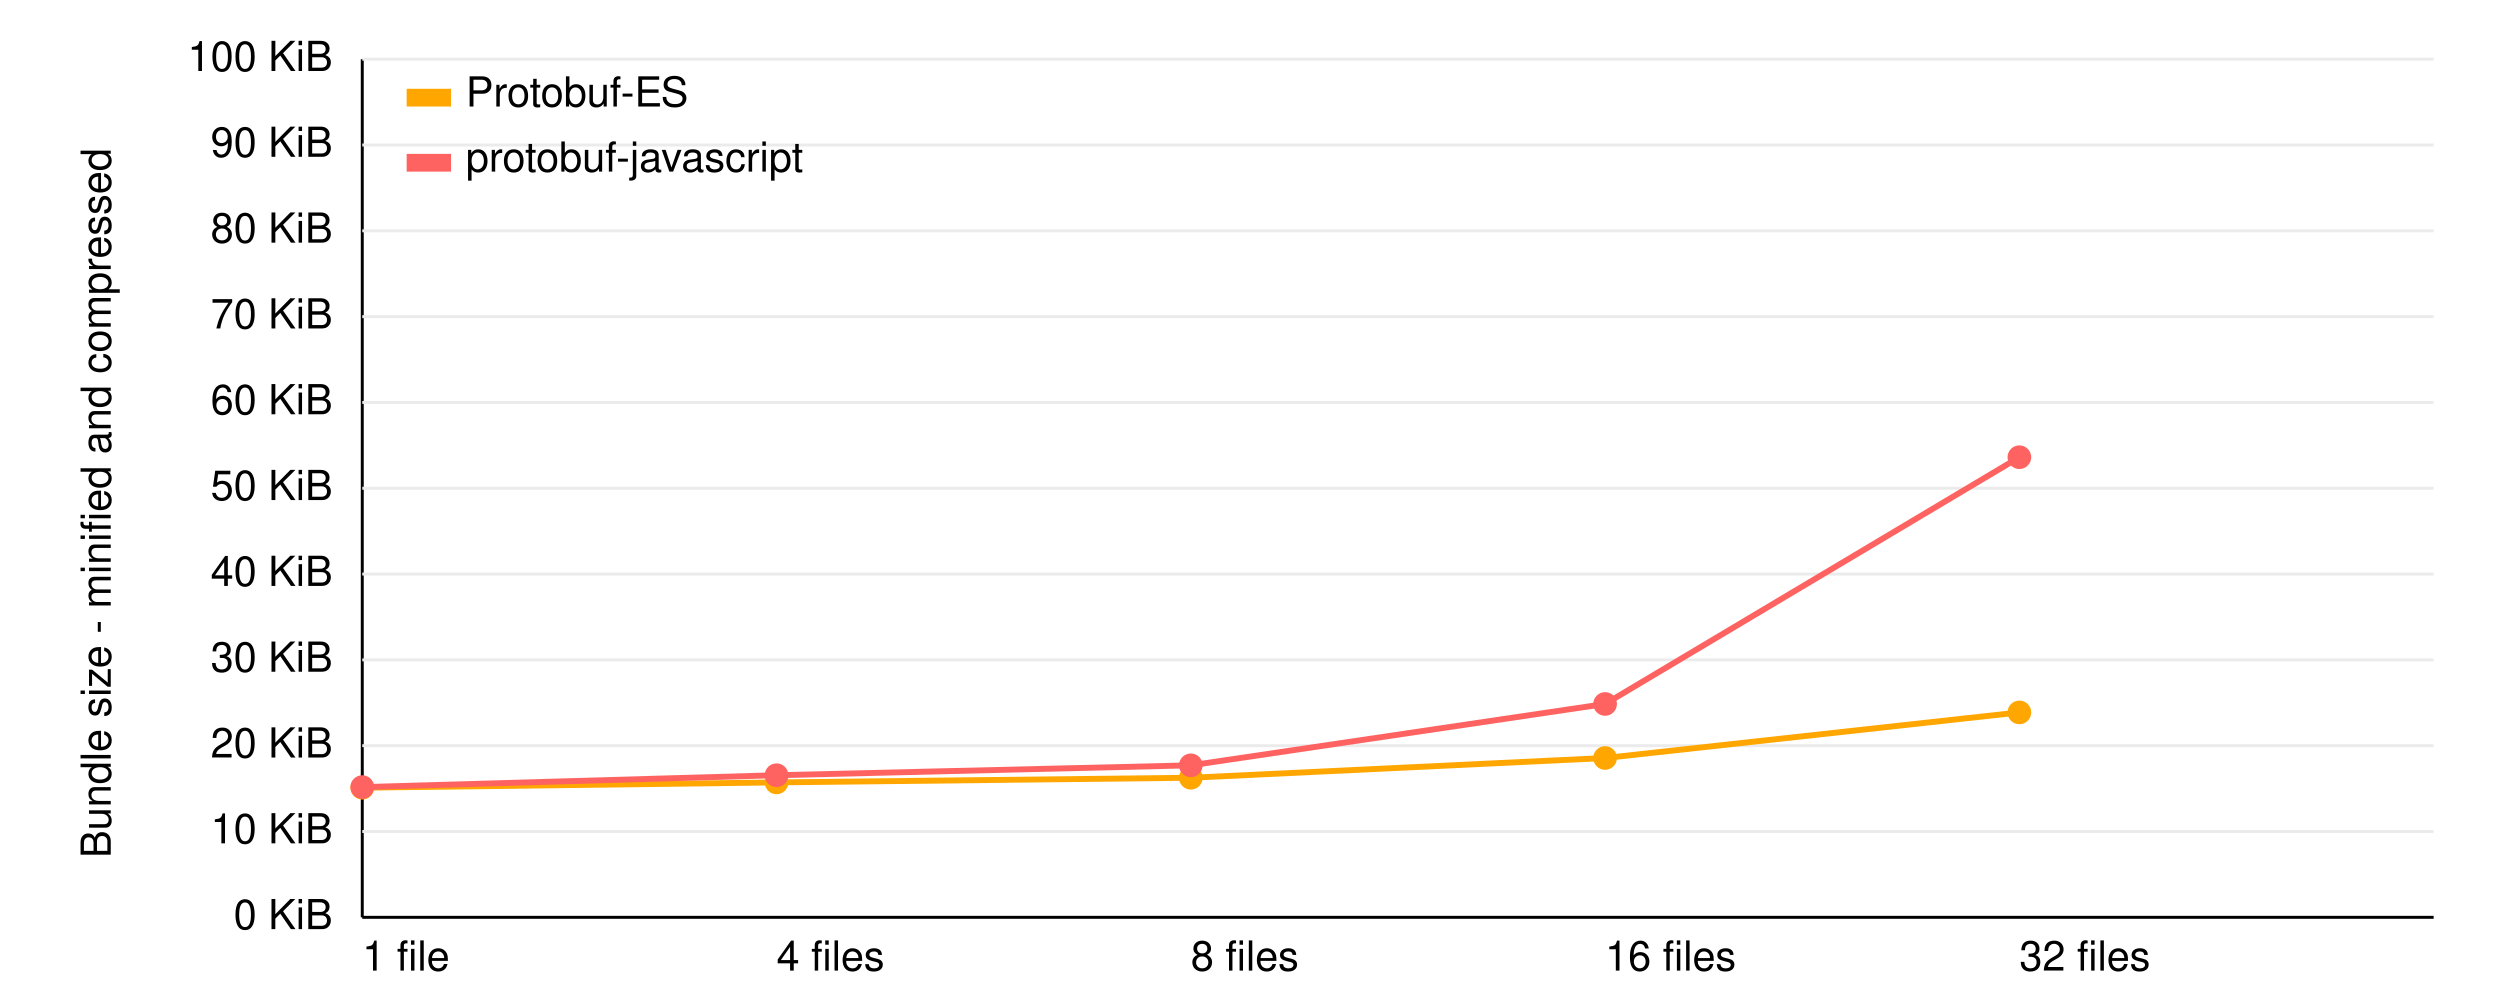
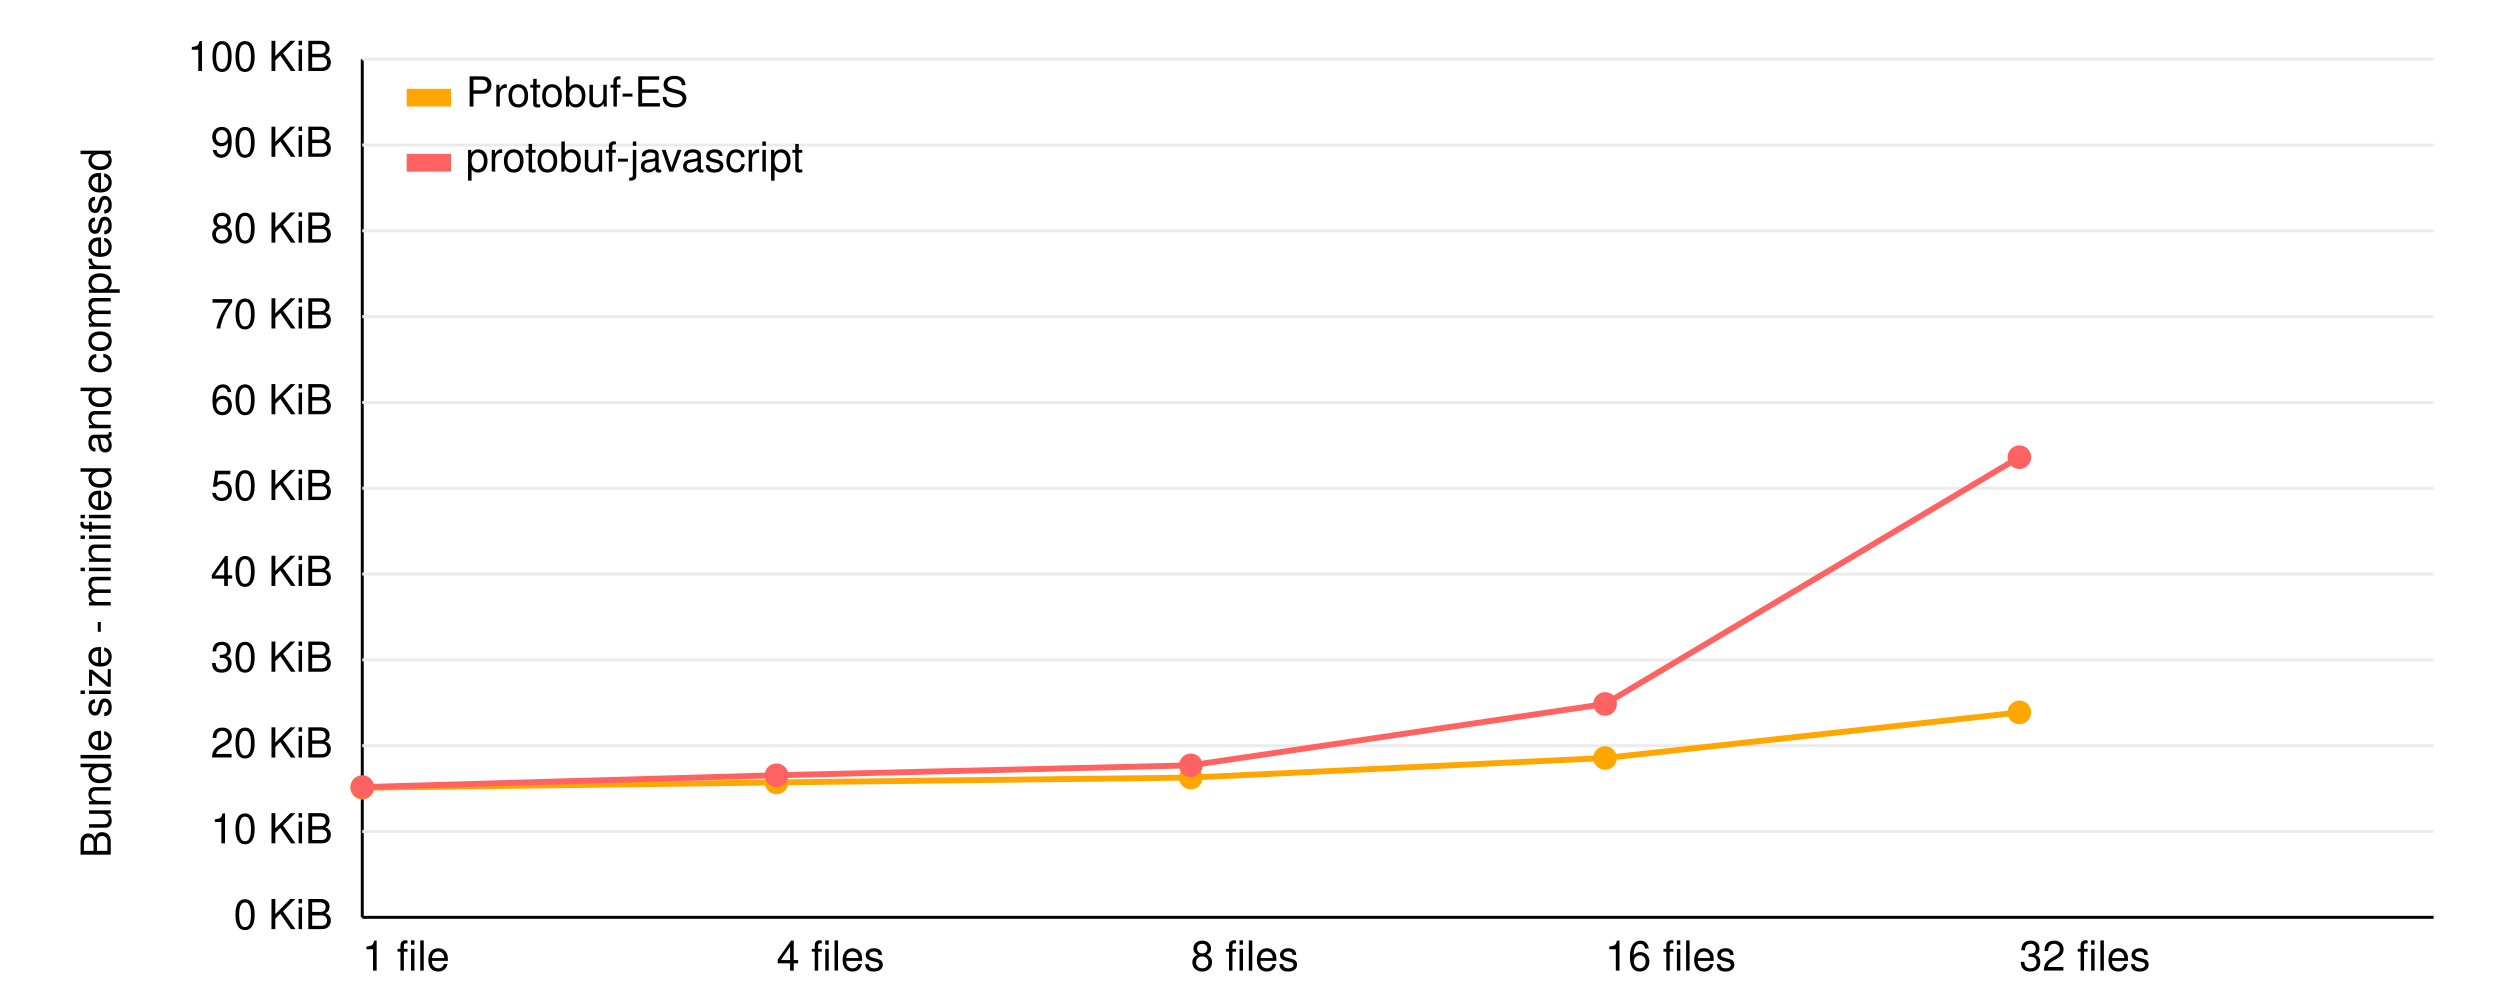
<svg xmlns="http://www.w3.org/2000/svg" version="1.1" width="820px" height="330px" viewBox="0 0 820 340" class="chart">
  <style>
      
      text {
        font: 14px Verdana, Helvetica, Arial, sans-serif;
      }
      
    </style>
  <g transform="translate(110,310)">
    <line y1="0" x2="700" stroke="black" />
    <text x="0" y="18" text-anchor="start">1 file</text>
    <text x="140" y="18" text-anchor="start">4 files</text>
    <text x="280" y="18" text-anchor="start">8 files</text>
    <text x="420" y="18" text-anchor="start">16 files</text>
    <text x="560" y="18" text-anchor="start">32 files</text>
  </g>
  <g transform="translate(110, 20)">
    <line x1="0" x2="0" y1="0" y2="290" stroke="black" />
    <g transform="rotate(-90), translate(-150,-85)">
      <text text-anchor="middle">Bundle size - minified and compressed</text>
    </g>
    <text x="-10" y="4" text-anchor="end">100 KiB</text>
    <line x1="0" x2="700" y1="0" y2="0" stroke="#ebebeb" />
    <text x="-10" y="33" text-anchor="end">90 KiB</text>
    <line x1="0" x2="700" y1="29" y2="29" stroke="#ebebeb" />
    <text x="-10" y="62" text-anchor="end">80 KiB</text>
    <line x1="0" x2="700" y1="58" y2="58" stroke="#ebebeb" />
    <text x="-10" y="91" text-anchor="end">70 KiB</text>
    <line x1="0" x2="700" y1="87" y2="87" stroke="#ebebeb" />
    <text x="-10" y="120" text-anchor="end">60 KiB</text>
    <line x1="0" x2="700" y1="116" y2="116" stroke="#ebebeb" />
    <text x="-10" y="149" text-anchor="end">50 KiB</text>
    <line x1="0" x2="700" y1="145" y2="145" stroke="#ebebeb" />
    <text x="-10" y="178" text-anchor="end">40 KiB</text>
    <line x1="0" x2="700" y1="174" y2="174" stroke="#ebebeb" />
    <text x="-10" y="207" text-anchor="end">30 KiB</text>
    <line x1="0" x2="700" y1="203" y2="203" stroke="#ebebeb" />
    <text x="-10" y="236" text-anchor="end">20 KiB</text>
    <line x1="0" x2="700" y1="232" y2="232" stroke="#ebebeb" />
    <text x="-10" y="265" text-anchor="end">10 KiB</text>
    <line x1="0" x2="700" y1="261" y2="261" stroke="#ebebeb" />
    <text x="-10" y="294" text-anchor="end">0 KiB</text>
  </g>
  <g transform="translate(110, 20)">
-     <polyline fill="none" stroke="#ffa600" stroke-width="2" points="0,246.2 140,244.407 280,242.83 420,236.157 560,220.751">
+     <polyline fill="none" stroke="#ffa600" stroke-width="2" points="0,246.2 140,244.407 280,242.773 420,236.157 560,220.751">
    </polyline>
    <circle cx="0" cy="246.2" r="4" fill="#ffa600" />
    <circle cx="140" cy="244.407" r="4" fill="#ffa600" />
-     <circle cx="280" cy="242.83" r="4" fill="#ffa600" />
+     <circle cx="280" cy="242.773" r="4" fill="#ffa600" />
    <circle cx="420" cy="236.157" r="4" fill="#ffa600" />
    <circle cx="560" cy="220.751" r="4" fill="#ffa600" />
  </g>
  <g transform="translate(110, 20)">
    <polyline fill="none" stroke="#ff6361" stroke-width="2" points="0,245.99 140,241.98 280,238.633 420,217.896 560,134.51">
    </polyline>
    <circle cx="0" cy="245.99" r="4" fill="#ff6361" />
    <circle cx="140" cy="241.98" r="4" fill="#ff6361" />
    <circle cx="280" cy="238.633" r="4" fill="#ff6361" />
    <circle cx="420" cy="217.896" r="4" fill="#ff6361" />
    <circle cx="560" cy="134.51" r="4" fill="#ff6361" />
  </g>
  <g transform="translate(125, 30)">
    <g transform="translate(0, 0)">
      <rect width="15" height="6" fill="#ffa600" />
      <text x="20" y="6">Protobuf-ES</text>
    </g>
    <g transform="translate(0, 22)">
      <rect width="15" height="6" fill="#ff6361" />
      <text x="20" y="6">protobuf-javascript</text>
    </g>
  </g>
</svg>
